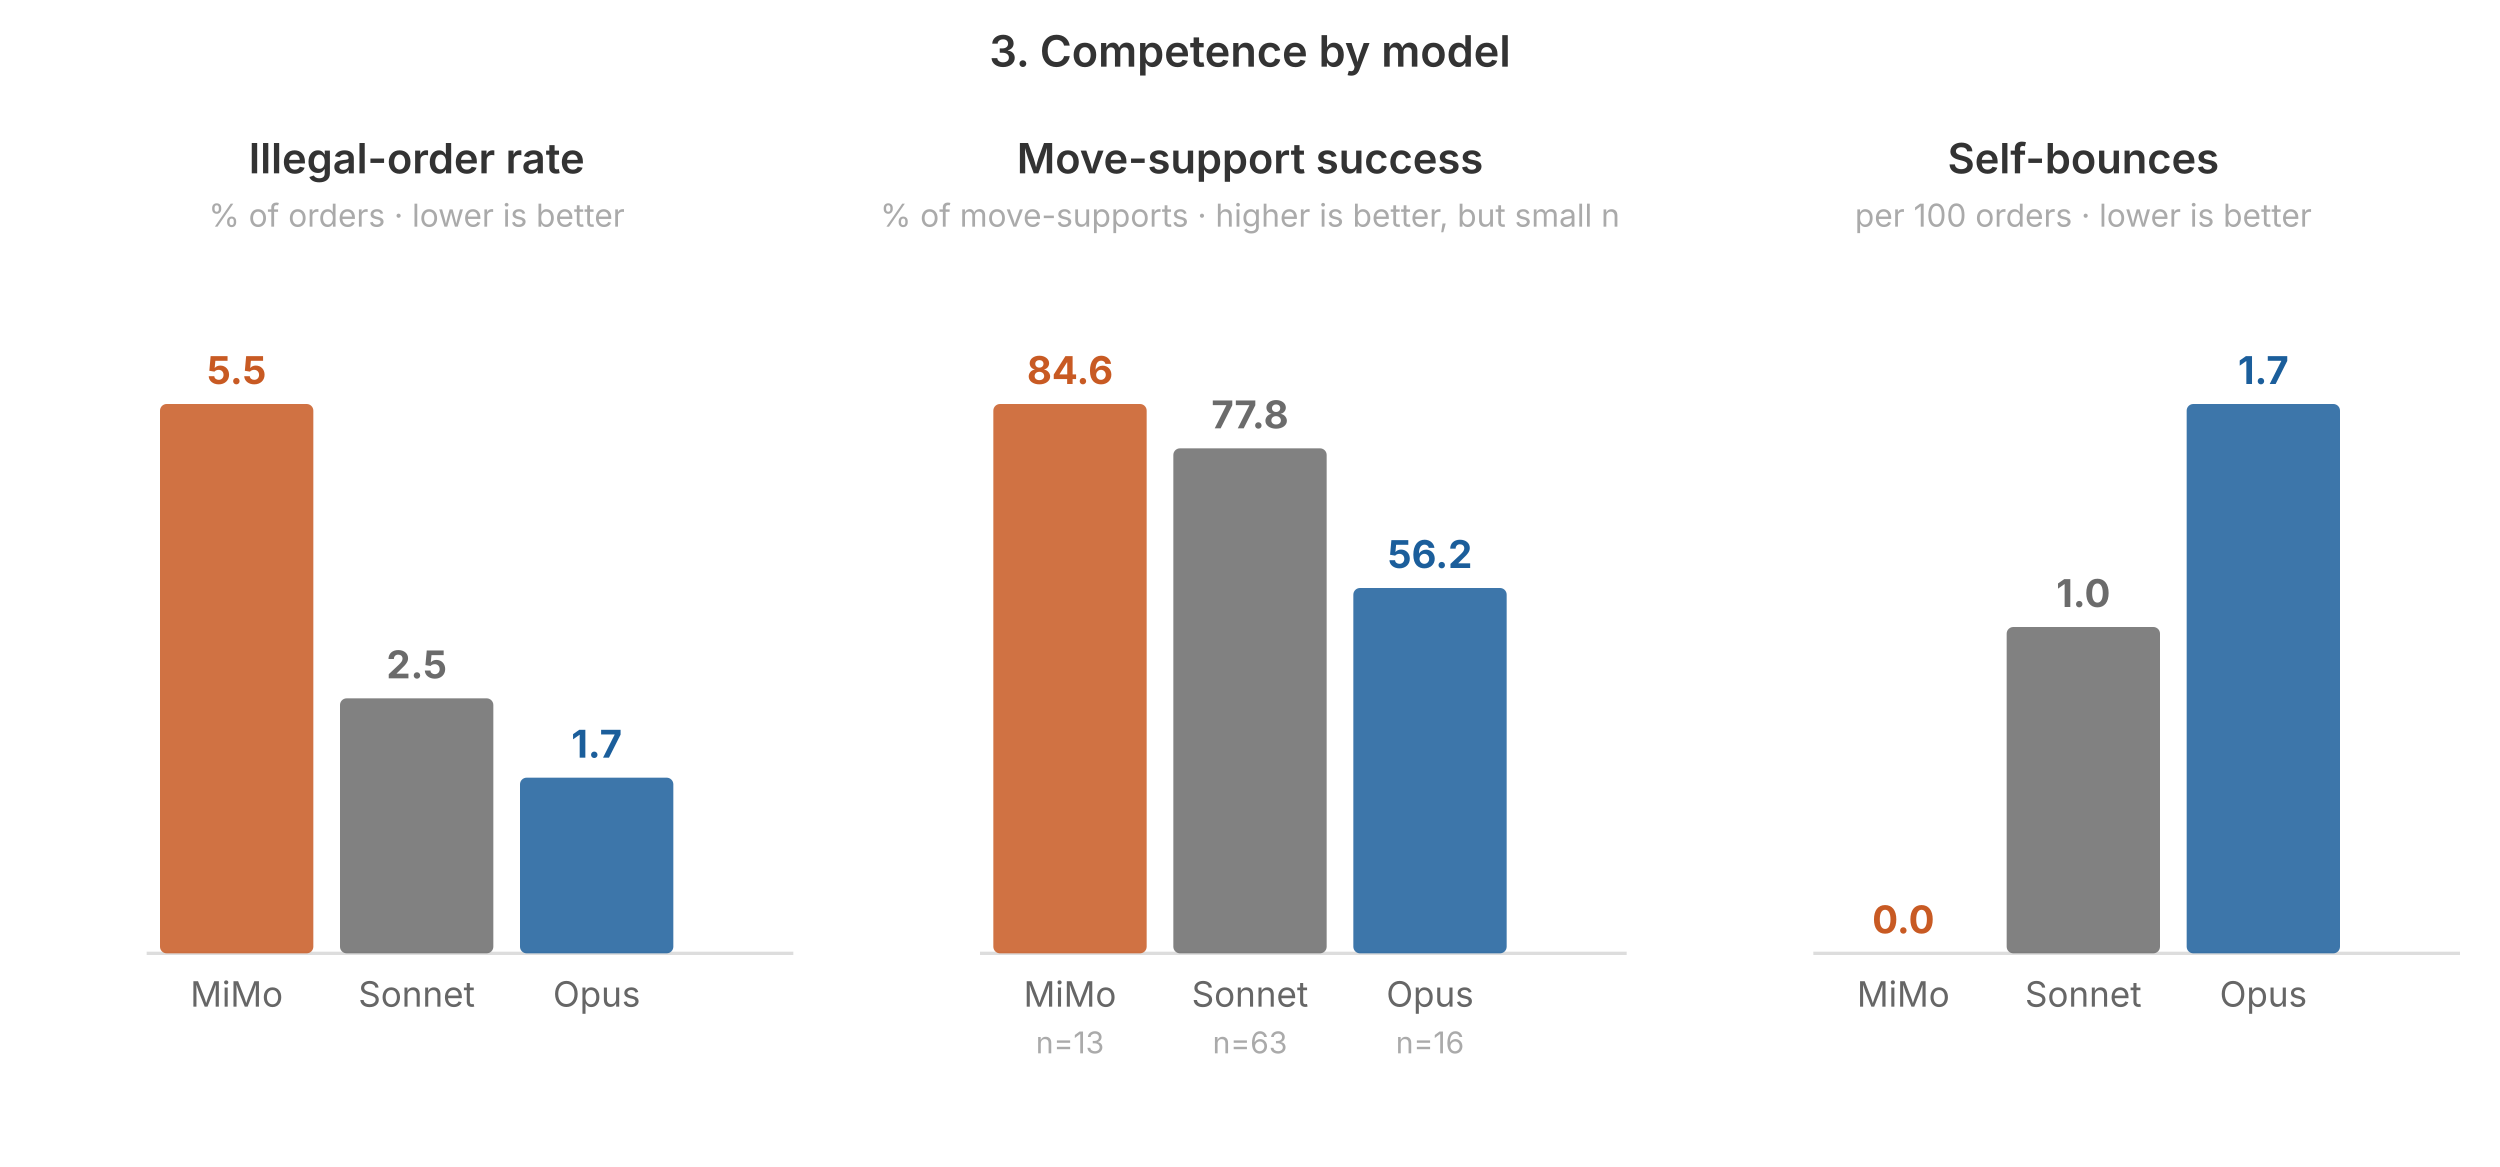
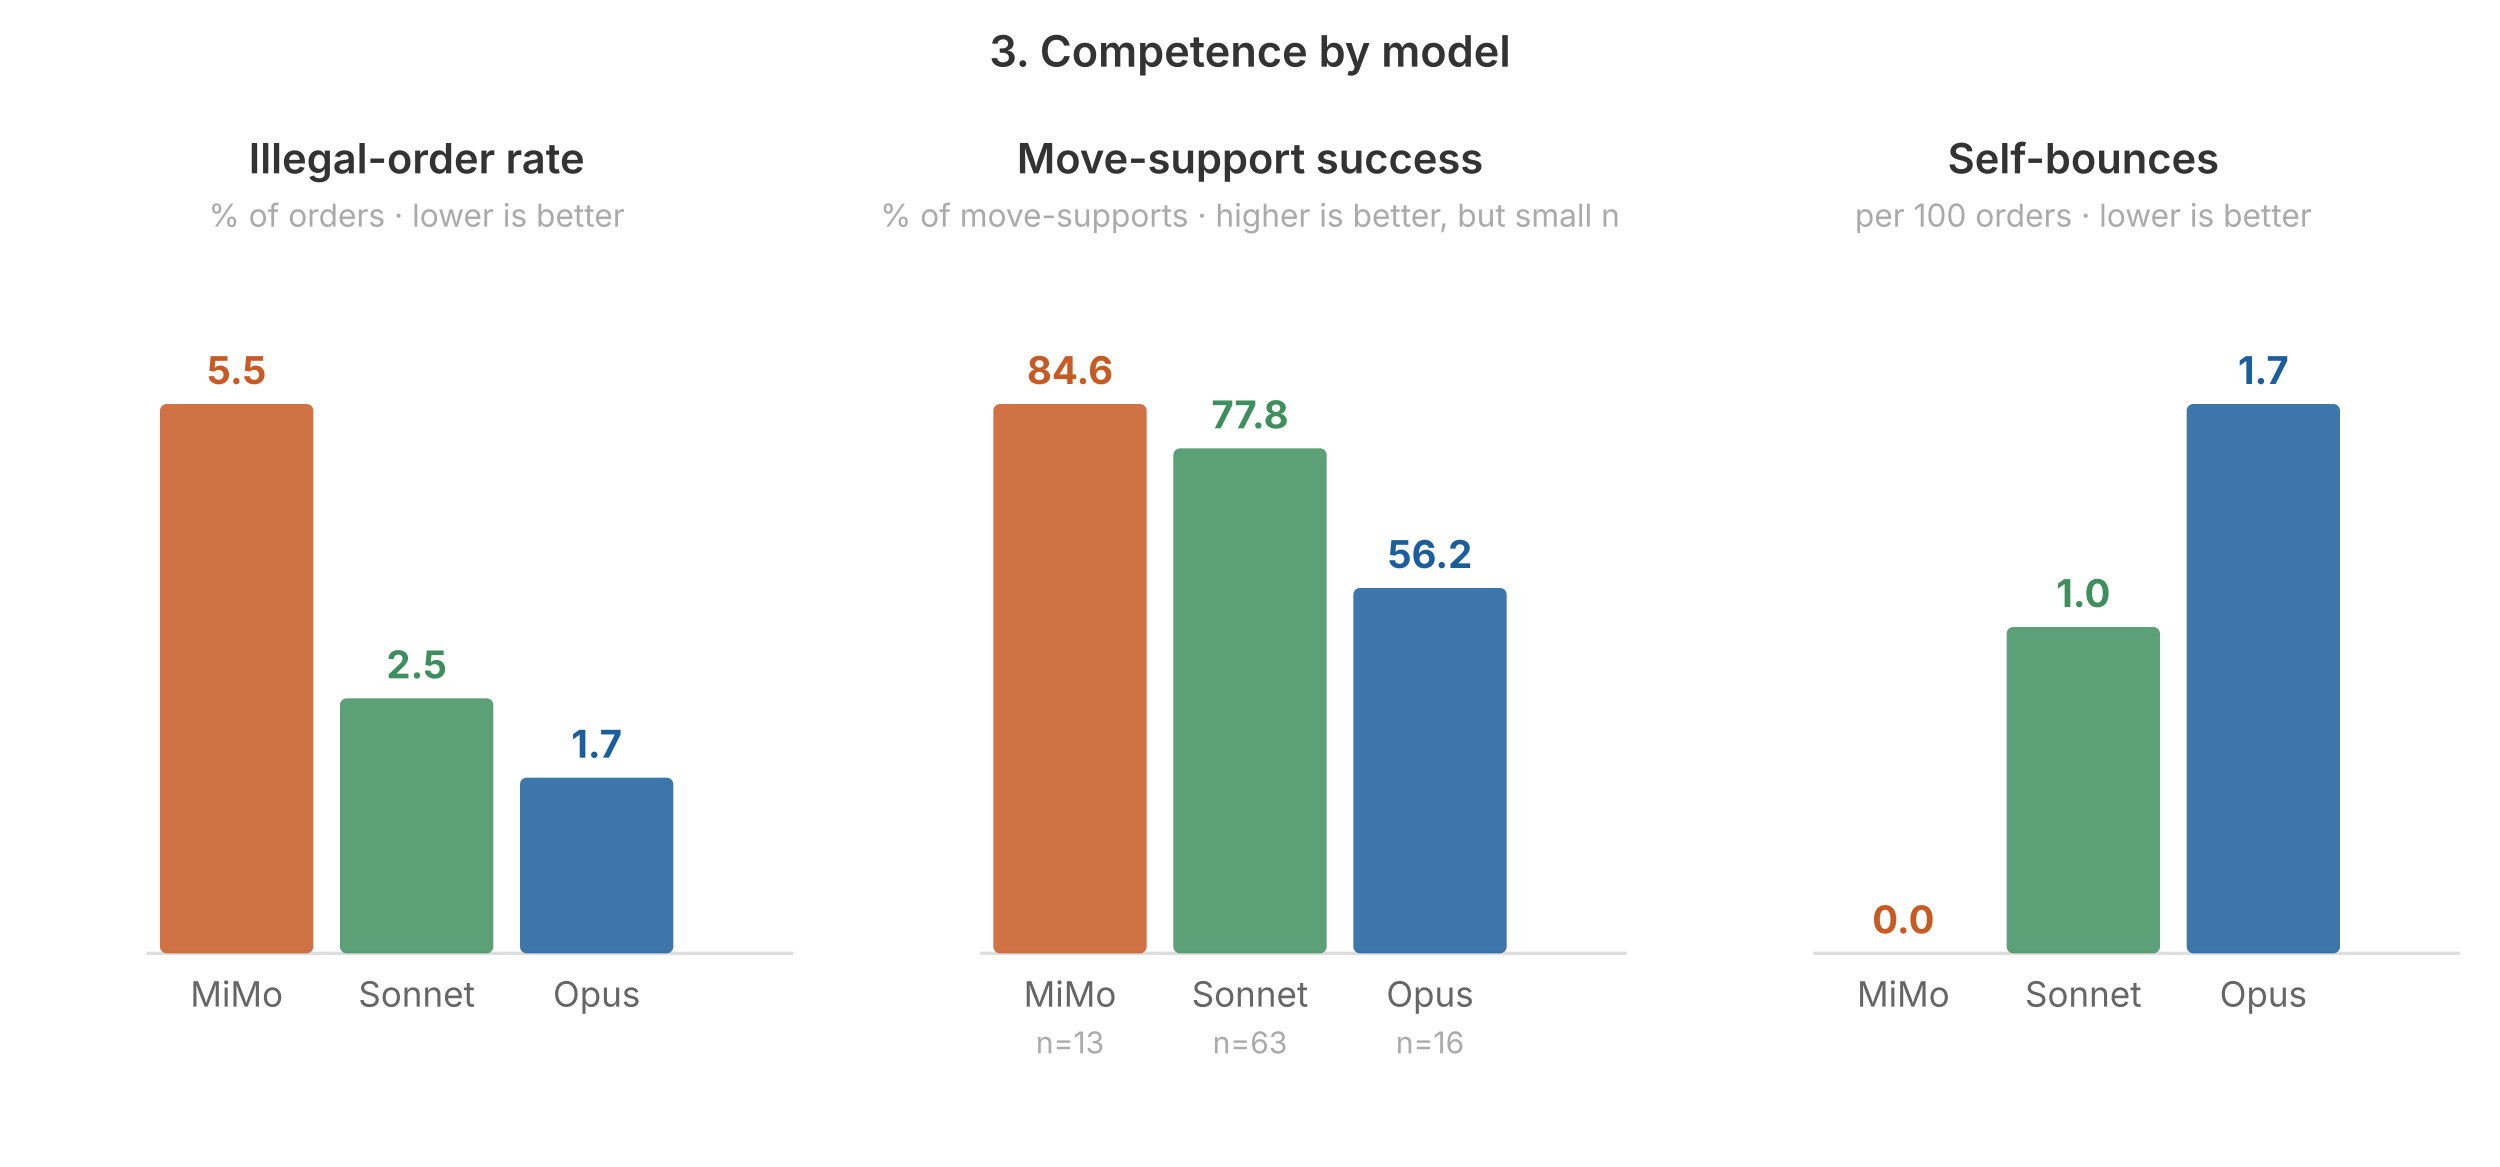
<svg xmlns="http://www.w3.org/2000/svg" viewBox="0 0 750 350" font-family="-apple-system, system-ui, sans-serif" width="750" height="350">
  <text x="375" y="20" text-anchor="middle" font-size="13" font-weight="600" fill="#333">3. Competence by model</text>
  <text x="125" y="52" text-anchor="middle" font-size="12.5" font-weight="600" fill="#333">Illegal-order rate</text>
  <text x="125" y="68" text-anchor="middle" font-size="9.5" fill="#aaa">% of orders · lower is better</text>
  <line x1="44" y1="286" x2="238" y2="286" stroke="#ddd" stroke-width="1" />
  <rect x="48.0" y="121.2" width="46" height="164.8" rx="2" fill="#c85a23" fill-opacity="0.85" />
  <text x="71.0" y="115.2" text-anchor="middle" font-size="11.5" font-weight="700" fill="#c85a23">5.5</text>
  <text x="71.0" y="302.0" text-anchor="middle" font-size="10.5" fill="#666">MiMo</text>
-   <rect x="102.0" y="209.5" width="46" height="76.5" rx="2" fill="#6b6b6b" fill-opacity="0.85" />
-   <text x="125.0" y="203.5" text-anchor="middle" font-size="11.5" font-weight="700" fill="#6b6b6b">2.5</text>
+   <rect x="102.0" y="209.5" width="46" height="76.5" rx="2" fill="#3f8f5e" fill-opacity="0.85" />
+   <text x="125.0" y="203.5" text-anchor="middle" font-size="11.5" font-weight="700" fill="#3f8f5e">2.5</text>
  <text x="125.0" y="302.0" text-anchor="middle" font-size="10.5" fill="#666">Sonnet</text>
  <rect x="156.0" y="233.3" width="46" height="52.7" rx="2" fill="#1b5e9b" fill-opacity="0.85" />
  <text x="179.0" y="227.3" text-anchor="middle" font-size="11.5" font-weight="700" fill="#1b5e9b">1.7</text>
  <text x="179.0" y="302.0" text-anchor="middle" font-size="10.5" fill="#666">Opus</text>
  <text x="375" y="52" text-anchor="middle" font-size="12.5" font-weight="600" fill="#333">Move-support success</text>
  <text x="375" y="68" text-anchor="middle" font-size="9.5" fill="#aaa">% of move-supports · higher is better, but small n</text>
  <line x1="294" y1="286" x2="488" y2="286" stroke="#ddd" stroke-width="1" />
  <rect x="298.0" y="121.2" width="46" height="164.8" rx="2" fill="#c85a23" fill-opacity="0.85" />
  <text x="321.0" y="115.2" text-anchor="middle" font-size="11.5" font-weight="700" fill="#c85a23">84.6</text>
  <text x="321.0" y="302.0" text-anchor="middle" font-size="10.5" fill="#666">MiMo</text>
  <text x="321.0" y="316.0" text-anchor="middle" font-size="9" fill="#aaa">n=13</text>
-   <rect x="352.0" y="134.5" width="46" height="151.5" rx="2" fill="#6b6b6b" fill-opacity="0.85" />
-   <text x="375.0" y="128.5" text-anchor="middle" font-size="11.5" font-weight="700" fill="#6b6b6b">77.8</text>
+   <rect x="352.0" y="134.5" width="46" height="151.5" rx="2" fill="#3f8f5e" fill-opacity="0.85" />
+   <text x="375.0" y="128.5" text-anchor="middle" font-size="11.5" font-weight="700" fill="#3f8f5e">77.8</text>
  <text x="375.0" y="302.0" text-anchor="middle" font-size="10.5" fill="#666">Sonnet</text>
  <text x="375.0" y="316.0" text-anchor="middle" font-size="9" fill="#aaa">n=63</text>
  <rect x="406.0" y="176.4" width="46" height="109.6" rx="2" fill="#1b5e9b" fill-opacity="0.85" />
  <text x="429.0" y="170.4" text-anchor="middle" font-size="11.5" font-weight="700" fill="#1b5e9b">56.2</text>
  <text x="429.0" y="302.0" text-anchor="middle" font-size="10.5" fill="#666">Opus</text>
  <text x="429.0" y="316.0" text-anchor="middle" font-size="9" fill="#aaa">n=16</text>
  <text x="625" y="52" text-anchor="middle" font-size="12.5" font-weight="600" fill="#333">Self-bounces</text>
  <text x="625" y="68" text-anchor="middle" font-size="9.5" fill="#aaa">per 100 orders · lower is better</text>
  <line x1="544" y1="286" x2="738" y2="286" stroke="#ddd" stroke-width="1" />
  <rect x="548.0" y="286.0" width="46" height="0.0" rx="2" fill="#c85a23" fill-opacity="0.85" />
  <text x="571.0" y="280.0" text-anchor="middle" font-size="11.5" font-weight="700" fill="#c85a23">0.0</text>
  <text x="571.0" y="302.0" text-anchor="middle" font-size="10.5" fill="#666">MiMo</text>
-   <rect x="602.0" y="188.1" width="46" height="97.9" rx="2" fill="#6b6b6b" fill-opacity="0.85" />
-   <text x="625.0" y="182.1" text-anchor="middle" font-size="11.5" font-weight="700" fill="#6b6b6b">1.0</text>
+   <rect x="602.0" y="188.1" width="46" height="97.9" rx="2" fill="#3f8f5e" fill-opacity="0.85" />
+   <text x="625.0" y="182.1" text-anchor="middle" font-size="11.5" font-weight="700" fill="#3f8f5e">1.0</text>
  <text x="625.0" y="302.0" text-anchor="middle" font-size="10.5" fill="#666">Sonnet</text>
  <rect x="656.0" y="121.2" width="46" height="164.8" rx="2" fill="#1b5e9b" fill-opacity="0.85" />
  <text x="679.0" y="115.2" text-anchor="middle" font-size="11.5" font-weight="700" fill="#1b5e9b">1.7</text>
  <text x="679.0" y="302.0" text-anchor="middle" font-size="10.5" fill="#666">Opus</text>
</svg>
